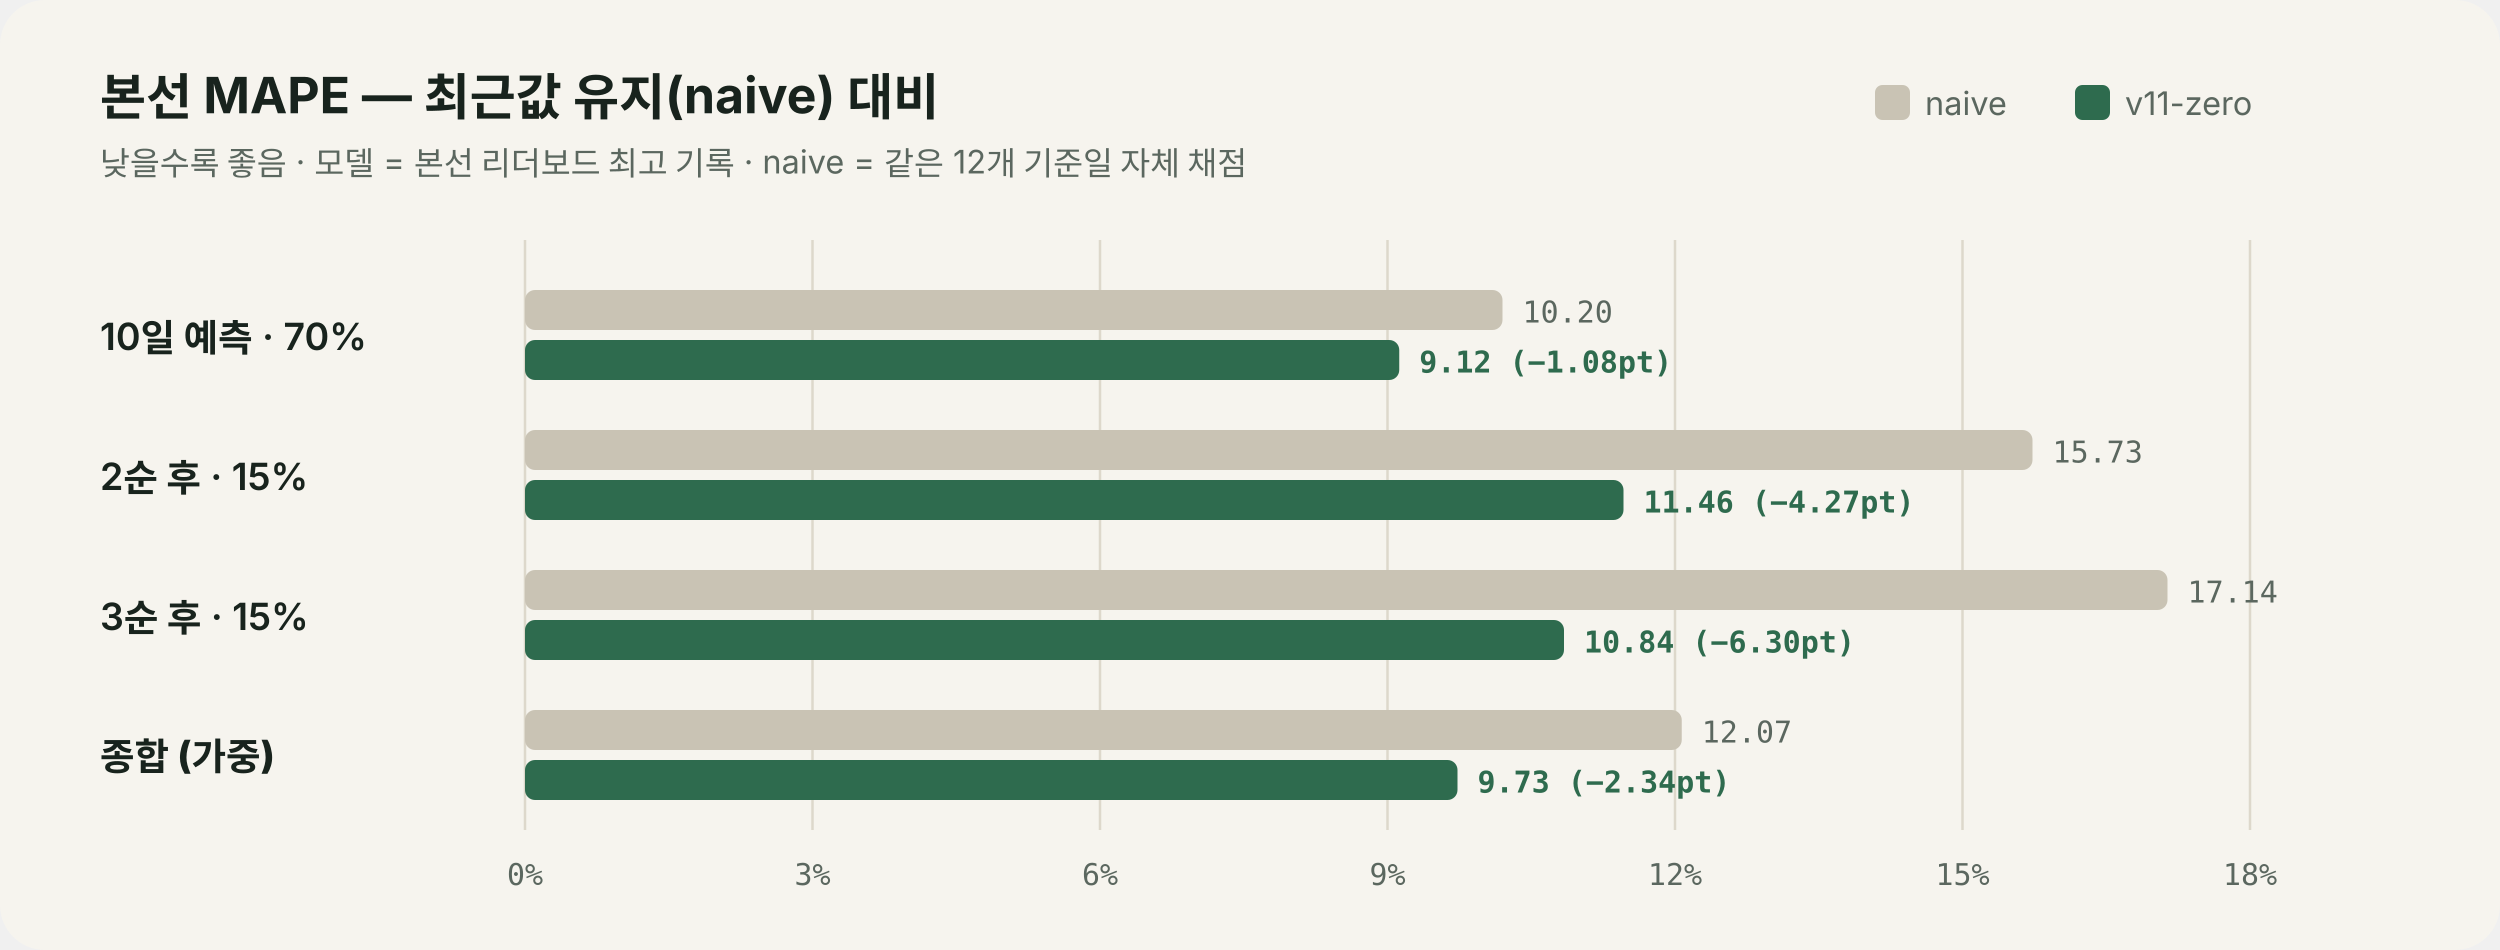
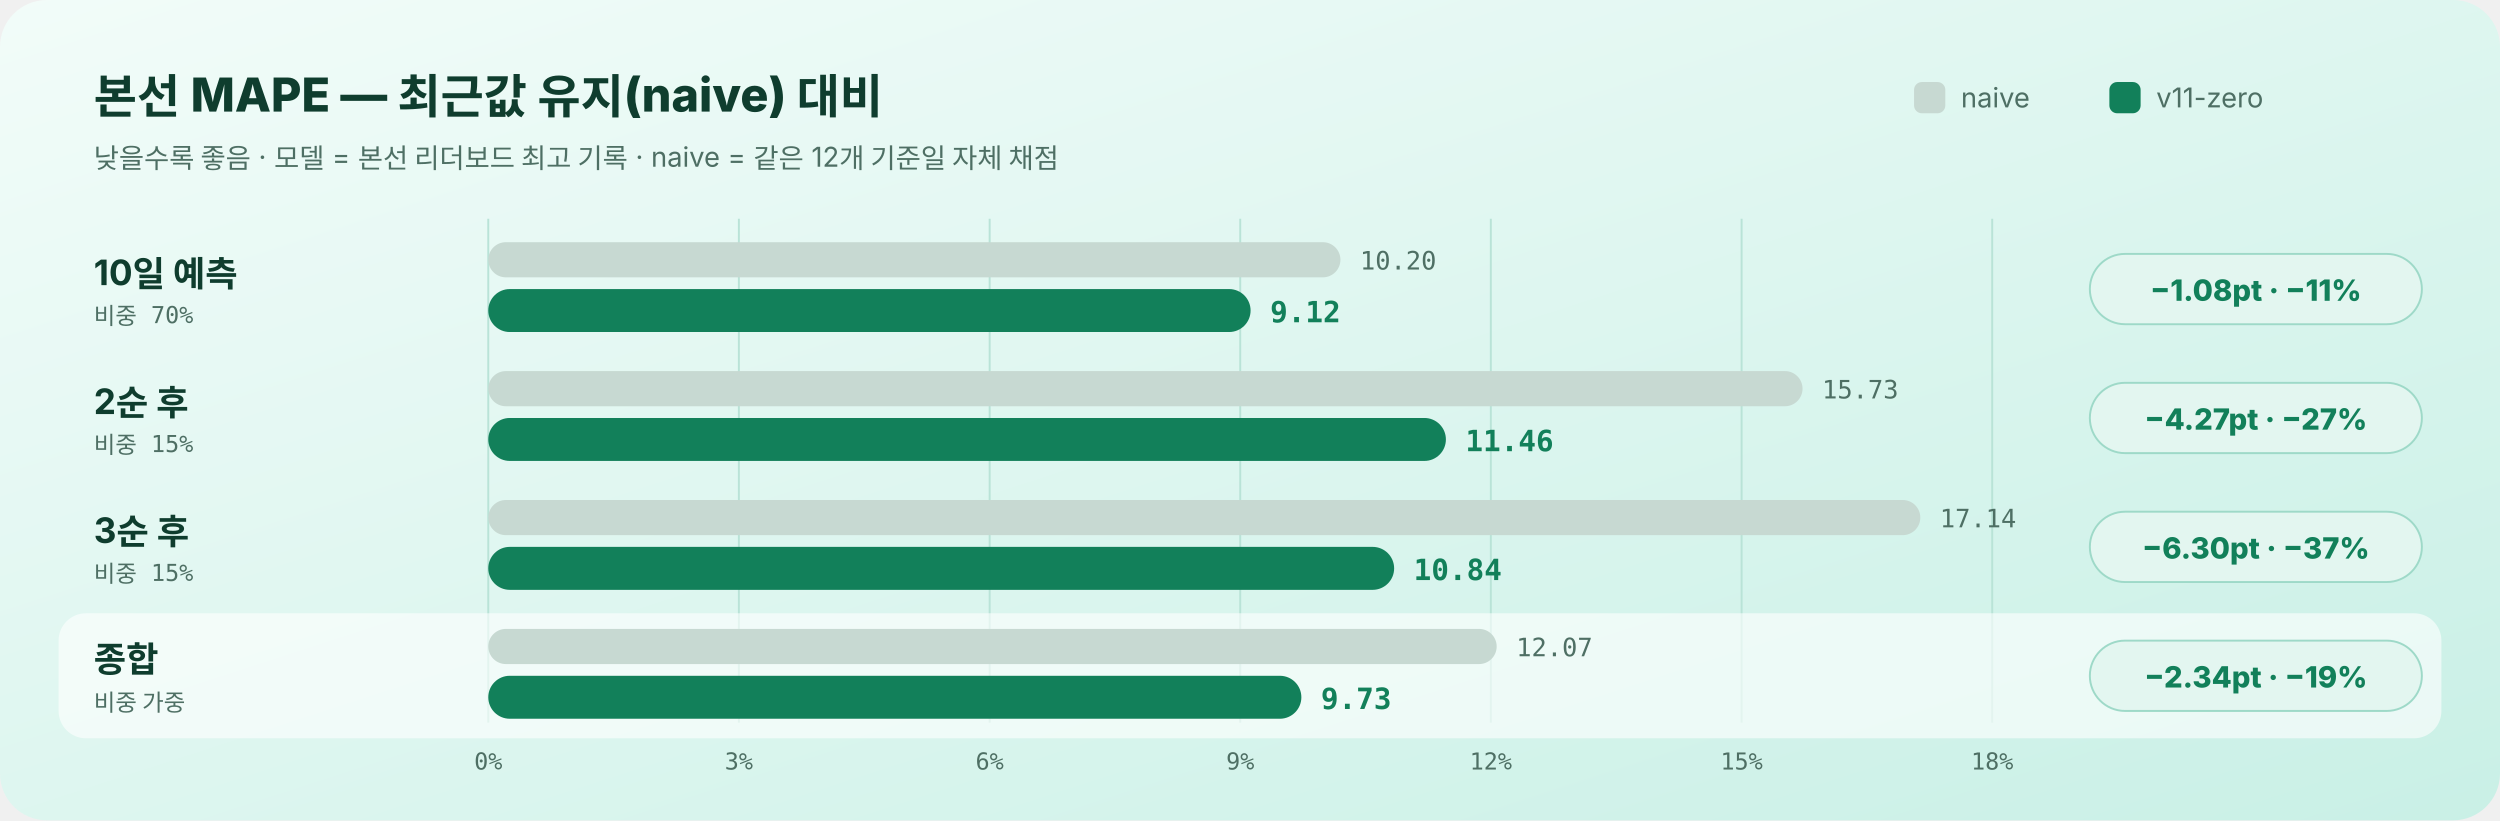
- <svg xmlns="http://www.w3.org/2000/svg" width="1000" height="380" viewBox="0 0 1000 380" role="img" aria-label="MAPE: 최근값 유지 대비 모델">
-   <rect width="1000" height="380" rx="18" fill="#F6F4EE" />
-   <text x="40" y="46" font-family="-apple-system, BlinkMacSystemFont, 'Apple SD Gothic Neo', 'Pretendard', 'Noto Sans KR', 'Segoe UI', sans-serif" font-size="20" font-weight="700" fill="#18231D">본선 MAPE — 최근값 유지(naive) 대비</text>
-   <text x="40" y="70" font-family="-apple-system, BlinkMacSystemFont, 'Apple SD Gothic Neo', 'Pretendard', 'Noto Sans KR', 'Segoe UI', sans-serif" font-size="13" fill="#5B675F">낮을수록 좋음 · 모델 = 본선 리더보드 최고 기록 · naive = 같은 12개 기준일 자체 채점</text>
-   <line x1="210.0" y1="96" x2="210.0" y2="332" stroke="#DDD8CB" stroke-width="1" />
-   <text x="210.0" y="354" text-anchor="middle" font-family="'SF Mono', 'JetBrains Mono', Menlo, Consolas, monospace" font-size="12" fill="#5B675F">0%</text>
-   <line x1="325.0" y1="96" x2="325.0" y2="332" stroke="#DDD8CB" stroke-width="1" />
-   <text x="325.0" y="354" text-anchor="middle" font-family="'SF Mono', 'JetBrains Mono', Menlo, Consolas, monospace" font-size="12" fill="#5B675F">3%</text>
-   <line x1="440.0" y1="96" x2="440.0" y2="332" stroke="#DDD8CB" stroke-width="1" />
-   <text x="440.0" y="354" text-anchor="middle" font-family="'SF Mono', 'JetBrains Mono', Menlo, Consolas, monospace" font-size="12" fill="#5B675F">6%</text>
-   <line x1="555.0" y1="96" x2="555.0" y2="332" stroke="#DDD8CB" stroke-width="1" />
-   <text x="555.0" y="354" text-anchor="middle" font-family="'SF Mono', 'JetBrains Mono', Menlo, Consolas, monospace" font-size="12" fill="#5B675F">9%</text>
-   <line x1="670.0" y1="96" x2="670.0" y2="332" stroke="#DDD8CB" stroke-width="1" />
-   <text x="670.0" y="354" text-anchor="middle" font-family="'SF Mono', 'JetBrains Mono', Menlo, Consolas, monospace" font-size="12" fill="#5B675F">12%</text>
-   <line x1="785.0" y1="96" x2="785.0" y2="332" stroke="#DDD8CB" stroke-width="1" />
-   <text x="785.0" y="354" text-anchor="middle" font-family="'SF Mono', 'JetBrains Mono', Menlo, Consolas, monospace" font-size="12" fill="#5B675F">15%</text>
-   <line x1="900.0" y1="96" x2="900.0" y2="332" stroke="#DDD8CB" stroke-width="1" />
-   <text x="900.0" y="354" text-anchor="middle" font-family="'SF Mono', 'JetBrains Mono', Menlo, Consolas, monospace" font-size="12" fill="#5B675F">18%</text>
-   <text x="40" y="140" font-family="-apple-system, BlinkMacSystemFont, 'Apple SD Gothic Neo', 'Pretendard', 'Noto Sans KR', 'Segoe UI', sans-serif" font-size="15" font-weight="600" fill="#18231D">10일 예측 · 70%</text>
-   <rect x="210" y="116" width="391.0" height="16" rx="4" fill="#C9C3B4" />
-   <text x="609.0" y="129" font-family="'SF Mono', 'JetBrains Mono', Menlo, Consolas, monospace" font-size="12" fill="#5B675F">10.20</text>
-   <rect x="210" y="136" width="349.7" height="16" rx="4" fill="#2E6B4E" />
-   <text x="567.7" y="149" font-family="'SF Mono', 'JetBrains Mono', Menlo, Consolas, monospace" font-size="12" font-weight="700" fill="#2E6B4E">9.12  (−1.08pt)</text>
-   <text x="40" y="196" font-family="-apple-system, BlinkMacSystemFont, 'Apple SD Gothic Neo', 'Pretendard', 'Noto Sans KR', 'Segoe UI', sans-serif" font-size="15" font-weight="600" fill="#18231D">2순 후 · 15%</text>
-   <rect x="210" y="172" width="603.0" height="16" rx="4" fill="#C9C3B4" />
-   <text x="821.0" y="185" font-family="'SF Mono', 'JetBrains Mono', Menlo, Consolas, monospace" font-size="12" fill="#5B675F">15.73</text>
-   <rect x="210" y="192" width="439.4" height="16" rx="4" fill="#2E6B4E" />
-   <text x="657.4" y="205" font-family="'SF Mono', 'JetBrains Mono', Menlo, Consolas, monospace" font-size="12" font-weight="700" fill="#2E6B4E">11.46  (−4.27pt)</text>
-   <text x="40" y="252" font-family="-apple-system, BlinkMacSystemFont, 'Apple SD Gothic Neo', 'Pretendard', 'Noto Sans KR', 'Segoe UI', sans-serif" font-size="15" font-weight="600" fill="#18231D">3순 후 · 15%</text>
-   <rect x="210" y="228" width="657.0" height="16" rx="4" fill="#C9C3B4" />
-   <text x="875.0" y="241" font-family="'SF Mono', 'JetBrains Mono', Menlo, Consolas, monospace" font-size="12" fill="#5B675F">17.14</text>
-   <rect x="210" y="248" width="415.6" height="16" rx="4" fill="#2E6B4E" />
-   <text x="633.6" y="261" font-family="'SF Mono', 'JetBrains Mono', Menlo, Consolas, monospace" font-size="12" font-weight="700" fill="#2E6B4E">10.84  (−6.30pt)</text>
-   <text x="40" y="308" font-family="-apple-system, BlinkMacSystemFont, 'Apple SD Gothic Neo', 'Pretendard', 'Noto Sans KR', 'Segoe UI', sans-serif" font-size="15" font-weight="800" fill="#18231D">종합 (가중)</text>
-   <rect x="210" y="284" width="462.7" height="16" rx="4" fill="#C9C3B4" />
-   <text x="680.7" y="297" font-family="'SF Mono', 'JetBrains Mono', Menlo, Consolas, monospace" font-size="12" fill="#5B675F">12.07</text>
-   <rect x="210" y="304" width="373.0" height="16" rx="4" fill="#2E6B4E" />
-   <text x="591.0" y="317" font-family="'SF Mono', 'JetBrains Mono', Menlo, Consolas, monospace" font-size="12" font-weight="700" fill="#2E6B4E">9.73  (−2.34pt)</text>
-   <rect x="750" y="34" width="14" height="14" rx="3" fill="#C9C3B4" />
-   <text x="770" y="46" font-family="-apple-system, BlinkMacSystemFont, 'Apple SD Gothic Neo', 'Pretendard', 'Noto Sans KR', 'Segoe UI', sans-serif" font-size="13" fill="#5B675F">naive</text>
-   <rect x="830" y="34" width="14" height="14" rx="3" fill="#2E6B4E" />
-   <text x="850" y="46" font-family="-apple-system, BlinkMacSystemFont, 'Apple SD Gothic Neo', 'Pretendard', 'Noto Sans KR', 'Segoe UI', sans-serif" font-size="13" fill="#5B675F">v11-zero</text>
+ <svg xmlns="http://www.w3.org/2000/svg" width="1280" height="420" viewBox="0 0 1280 420" role="img" aria-label="본선 MAPE와 naive 비교">
+   <defs>
+     <linearGradient id="bglight" x1="0" y1="0" x2="1" y2="1">
+       <stop offset="0" stop-color="#F2FCF9" />
+       <stop offset="1" stop-color="#C9F0E6" />
+     </linearGradient>
+     <linearGradient id="ttlight" x1="0" y1="0" x2="0" y2="1">
+       <stop offset="0" stop-color="#1A8A5F" />
+       <stop offset="1" stop-color="#0B4D36" />
+     </linearGradient>
+     <linearGradient id="gllight" x1="0" y1="0" x2="1" y2="1">
+       <stop offset="0" stop-color="#FFFFFF" stop-opacity="0.95" />
+       <stop offset="1" stop-color="#FFFFFF" stop-opacity="0.55" />
+     </linearGradient>
+     <filter id="shlight" x="-20%" y="-20%" width="140%" height="160%">
+       <feDropShadow dx="0" dy="6" stdDeviation="8" flood-color="#0B4D36" flood-opacity="0.14" />
+     </filter>
+   </defs>
+   <rect width="1280" height="420" rx="24" fill="url(#bglight)" />
+   <text x="48" y="58" font-family="-apple-system, BlinkMacSystemFont, 'Apple SD Gothic Neo', 'Pretendard', 'Noto Sans KR', 'Segoe UI', sans-serif" font-size="24" font-weight="800" fill="#0F3D2E">본선 MAPE — 최근값 유지(naive) 대비</text>
+   <text x="48" y="86" font-family="-apple-system, BlinkMacSystemFont, 'Apple SD Gothic Neo', 'Pretendard', 'Noto Sans KR', 'Segoe UI', sans-serif" font-size="14" fill="#4E6F64">낮을수록 좋음 · 모델 = 본선 리더보드 최고 기록 · naive = 같은 12개 기준일 자체 채점</text>
+   <rect x="980" y="42" width="16" height="16" rx="4" fill="#C7D9D2" />
+   <text x="1004" y="55" font-family="-apple-system, BlinkMacSystemFont, 'Apple SD Gothic Neo', 'Pretendard', 'Noto Sans KR', 'Segoe UI', sans-serif" font-size="14" fill="#4E6F64">naive</text>
+   <rect x="1080" y="42" width="16" height="16" rx="4" fill="#12805A" />
+   <text x="1104" y="55" font-family="-apple-system, BlinkMacSystemFont, 'Apple SD Gothic Neo', 'Pretendard', 'Noto Sans KR', 'Segoe UI', sans-serif" font-size="14" fill="#4E6F64">v11-zero</text>
+   <line x1="250.0" y1="112" x2="250.0" y2="370" stroke="#B9E3D7" />
+   <text x="250.0" y="394" text-anchor="middle" font-family="'SF Mono', 'JetBrains Mono', Menlo, Consolas, monospace" font-size="12" fill="#4E6F64">0%</text>
+   <line x1="378.3" y1="112" x2="378.3" y2="370" stroke="#B9E3D7" />
+   <text x="378.3" y="394" text-anchor="middle" font-family="'SF Mono', 'JetBrains Mono', Menlo, Consolas, monospace" font-size="12" fill="#4E6F64">3%</text>
+   <line x1="506.7" y1="112" x2="506.7" y2="370" stroke="#B9E3D7" />
+   <text x="506.7" y="394" text-anchor="middle" font-family="'SF Mono', 'JetBrains Mono', Menlo, Consolas, monospace" font-size="12" fill="#4E6F64">6%</text>
+   <line x1="635.0" y1="112" x2="635.0" y2="370" stroke="#B9E3D7" />
+   <text x="635.0" y="394" text-anchor="middle" font-family="'SF Mono', 'JetBrains Mono', Menlo, Consolas, monospace" font-size="12" fill="#4E6F64">9%</text>
+   <line x1="763.3" y1="112" x2="763.3" y2="370" stroke="#B9E3D7" />
+   <text x="763.3" y="394" text-anchor="middle" font-family="'SF Mono', 'JetBrains Mono', Menlo, Consolas, monospace" font-size="12" fill="#4E6F64">12%</text>
+   <line x1="891.7" y1="112" x2="891.7" y2="370" stroke="#B9E3D7" />
+   <text x="891.7" y="394" text-anchor="middle" font-family="'SF Mono', 'JetBrains Mono', Menlo, Consolas, monospace" font-size="12" fill="#4E6F64">15%</text>
+   <line x1="1020.0" y1="112" x2="1020.0" y2="370" stroke="#B9E3D7" />
+   <text x="1020.0" y="394" text-anchor="middle" font-family="'SF Mono', 'JetBrains Mono', Menlo, Consolas, monospace" font-size="12" fill="#4E6F64">18%</text>
+   <text x="48" y="146" font-family="-apple-system, BlinkMacSystemFont, 'Apple SD Gothic Neo', 'Pretendard', 'Noto Sans KR', 'Segoe UI', sans-serif" font-size="18" font-weight="700" fill="#0F3D2E">10일 예측</text>
+   <text x="48" y="166" font-family="'SF Mono', 'JetBrains Mono', Menlo, Consolas, monospace" font-size="12" fill="#4E6F64">비중 70%</text>
+   <rect x="250" y="124" width="436.3" height="18" rx="9" fill="#C7D9D2" />
+   <text x="696.3" y="138" font-family="'SF Mono', 'JetBrains Mono', Menlo, Consolas, monospace" font-size="13" fill="#4E6F64">10.20</text>
+   <rect x="250" y="148" width="390.3" height="22" rx="11" fill="#12805A" />
+   <text x="650.3" y="165" font-family="'SF Mono', 'JetBrains Mono', Menlo, Consolas, monospace" font-size="15" font-weight="800" fill="#12805A">9.12</text>
+   <rect x="1070" y="130" width="170" height="36" rx="18" fill="#E3F6F0" stroke="#9ED9C8" />
+   <text x="1155" y="154" text-anchor="middle" font-family="-apple-system, BlinkMacSystemFont, 'Apple SD Gothic Neo', 'Pretendard', 'Noto Sans KR', 'Segoe UI', sans-serif" font-size="15" font-weight="800" fill="#12805A">−1.08pt · −11%</text>
+   <text x="48" y="212" font-family="-apple-system, BlinkMacSystemFont, 'Apple SD Gothic Neo', 'Pretendard', 'Noto Sans KR', 'Segoe UI', sans-serif" font-size="18" font-weight="700" fill="#0F3D2E">2순 후</text>
+   <text x="48" y="232" font-family="'SF Mono', 'JetBrains Mono', Menlo, Consolas, monospace" font-size="12" fill="#4E6F64">비중 15%</text>
+   <rect x="250" y="190" width="672.9" height="18" rx="9" fill="#C7D9D2" />
+   <text x="932.9" y="204" font-family="'SF Mono', 'JetBrains Mono', Menlo, Consolas, monospace" font-size="13" fill="#4E6F64">15.73</text>
+   <rect x="250" y="214" width="490.3" height="22" rx="11" fill="#12805A" />
+   <text x="750.3" y="231" font-family="'SF Mono', 'JetBrains Mono', Menlo, Consolas, monospace" font-size="15" font-weight="800" fill="#12805A">11.46</text>
+   <rect x="1070" y="196" width="170" height="36" rx="18" fill="#E3F6F0" stroke="#9ED9C8" />
+   <text x="1155" y="220" text-anchor="middle" font-family="-apple-system, BlinkMacSystemFont, 'Apple SD Gothic Neo', 'Pretendard', 'Noto Sans KR', 'Segoe UI', sans-serif" font-size="15" font-weight="800" fill="#12805A">−4.27pt · −27%</text>
+   <text x="48" y="278" font-family="-apple-system, BlinkMacSystemFont, 'Apple SD Gothic Neo', 'Pretendard', 'Noto Sans KR', 'Segoe UI', sans-serif" font-size="18" font-weight="700" fill="#0F3D2E">3순 후</text>
+   <text x="48" y="298" font-family="'SF Mono', 'JetBrains Mono', Menlo, Consolas, monospace" font-size="12" fill="#4E6F64">비중 15%</text>
+   <rect x="250" y="256" width="733.2" height="18" rx="9" fill="#C7D9D2" />
+   <text x="993.2" y="270" font-family="'SF Mono', 'JetBrains Mono', Menlo, Consolas, monospace" font-size="13" fill="#4E6F64">17.14</text>
+   <rect x="250" y="280" width="463.8" height="22" rx="11" fill="#12805A" />
+   <text x="723.8" y="297" font-family="'SF Mono', 'JetBrains Mono', Menlo, Consolas, monospace" font-size="15" font-weight="800" fill="#12805A">10.84</text>
+   <rect x="1070" y="262" width="170" height="36" rx="18" fill="#E3F6F0" stroke="#9ED9C8" />
+   <text x="1155" y="286" text-anchor="middle" font-family="-apple-system, BlinkMacSystemFont, 'Apple SD Gothic Neo', 'Pretendard', 'Noto Sans KR', 'Segoe UI', sans-serif" font-size="15" font-weight="800" fill="#12805A">−6.30pt · −37%</text>
+   <rect x="30" y="314" width="1220" height="64" rx="14" fill="#FFFFFF" fill-opacity="0.6" />
+   <text x="48" y="344" font-family="-apple-system, BlinkMacSystemFont, 'Apple SD Gothic Neo', 'Pretendard', 'Noto Sans KR', 'Segoe UI', sans-serif" font-size="18" font-weight="900" fill="#0F3D2E">종합</text>
+   <text x="48" y="364" font-family="'SF Mono', 'JetBrains Mono', Menlo, Consolas, monospace" font-size="12" fill="#4E6F64">비중 가중</text>
+   <rect x="250" y="322" width="516.3" height="18" rx="9" fill="#C7D9D2" />
+   <text x="776.3" y="336" font-family="'SF Mono', 'JetBrains Mono', Menlo, Consolas, monospace" font-size="13" fill="#4E6F64">12.07</text>
+   <rect x="250" y="346" width="416.3" height="22" rx="11" fill="#12805A" />
+   <text x="676.3" y="363" font-family="'SF Mono', 'JetBrains Mono', Menlo, Consolas, monospace" font-size="15" font-weight="800" fill="#12805A">9.73</text>
+   <rect x="1070" y="328" width="170" height="36" rx="18" fill="#E3F6F0" stroke="#9ED9C8" />
+   <text x="1155" y="352" text-anchor="middle" font-family="-apple-system, BlinkMacSystemFont, 'Apple SD Gothic Neo', 'Pretendard', 'Noto Sans KR', 'Segoe UI', sans-serif" font-size="15" font-weight="800" fill="#12805A">−2.34pt · −19%</text>
</svg>
